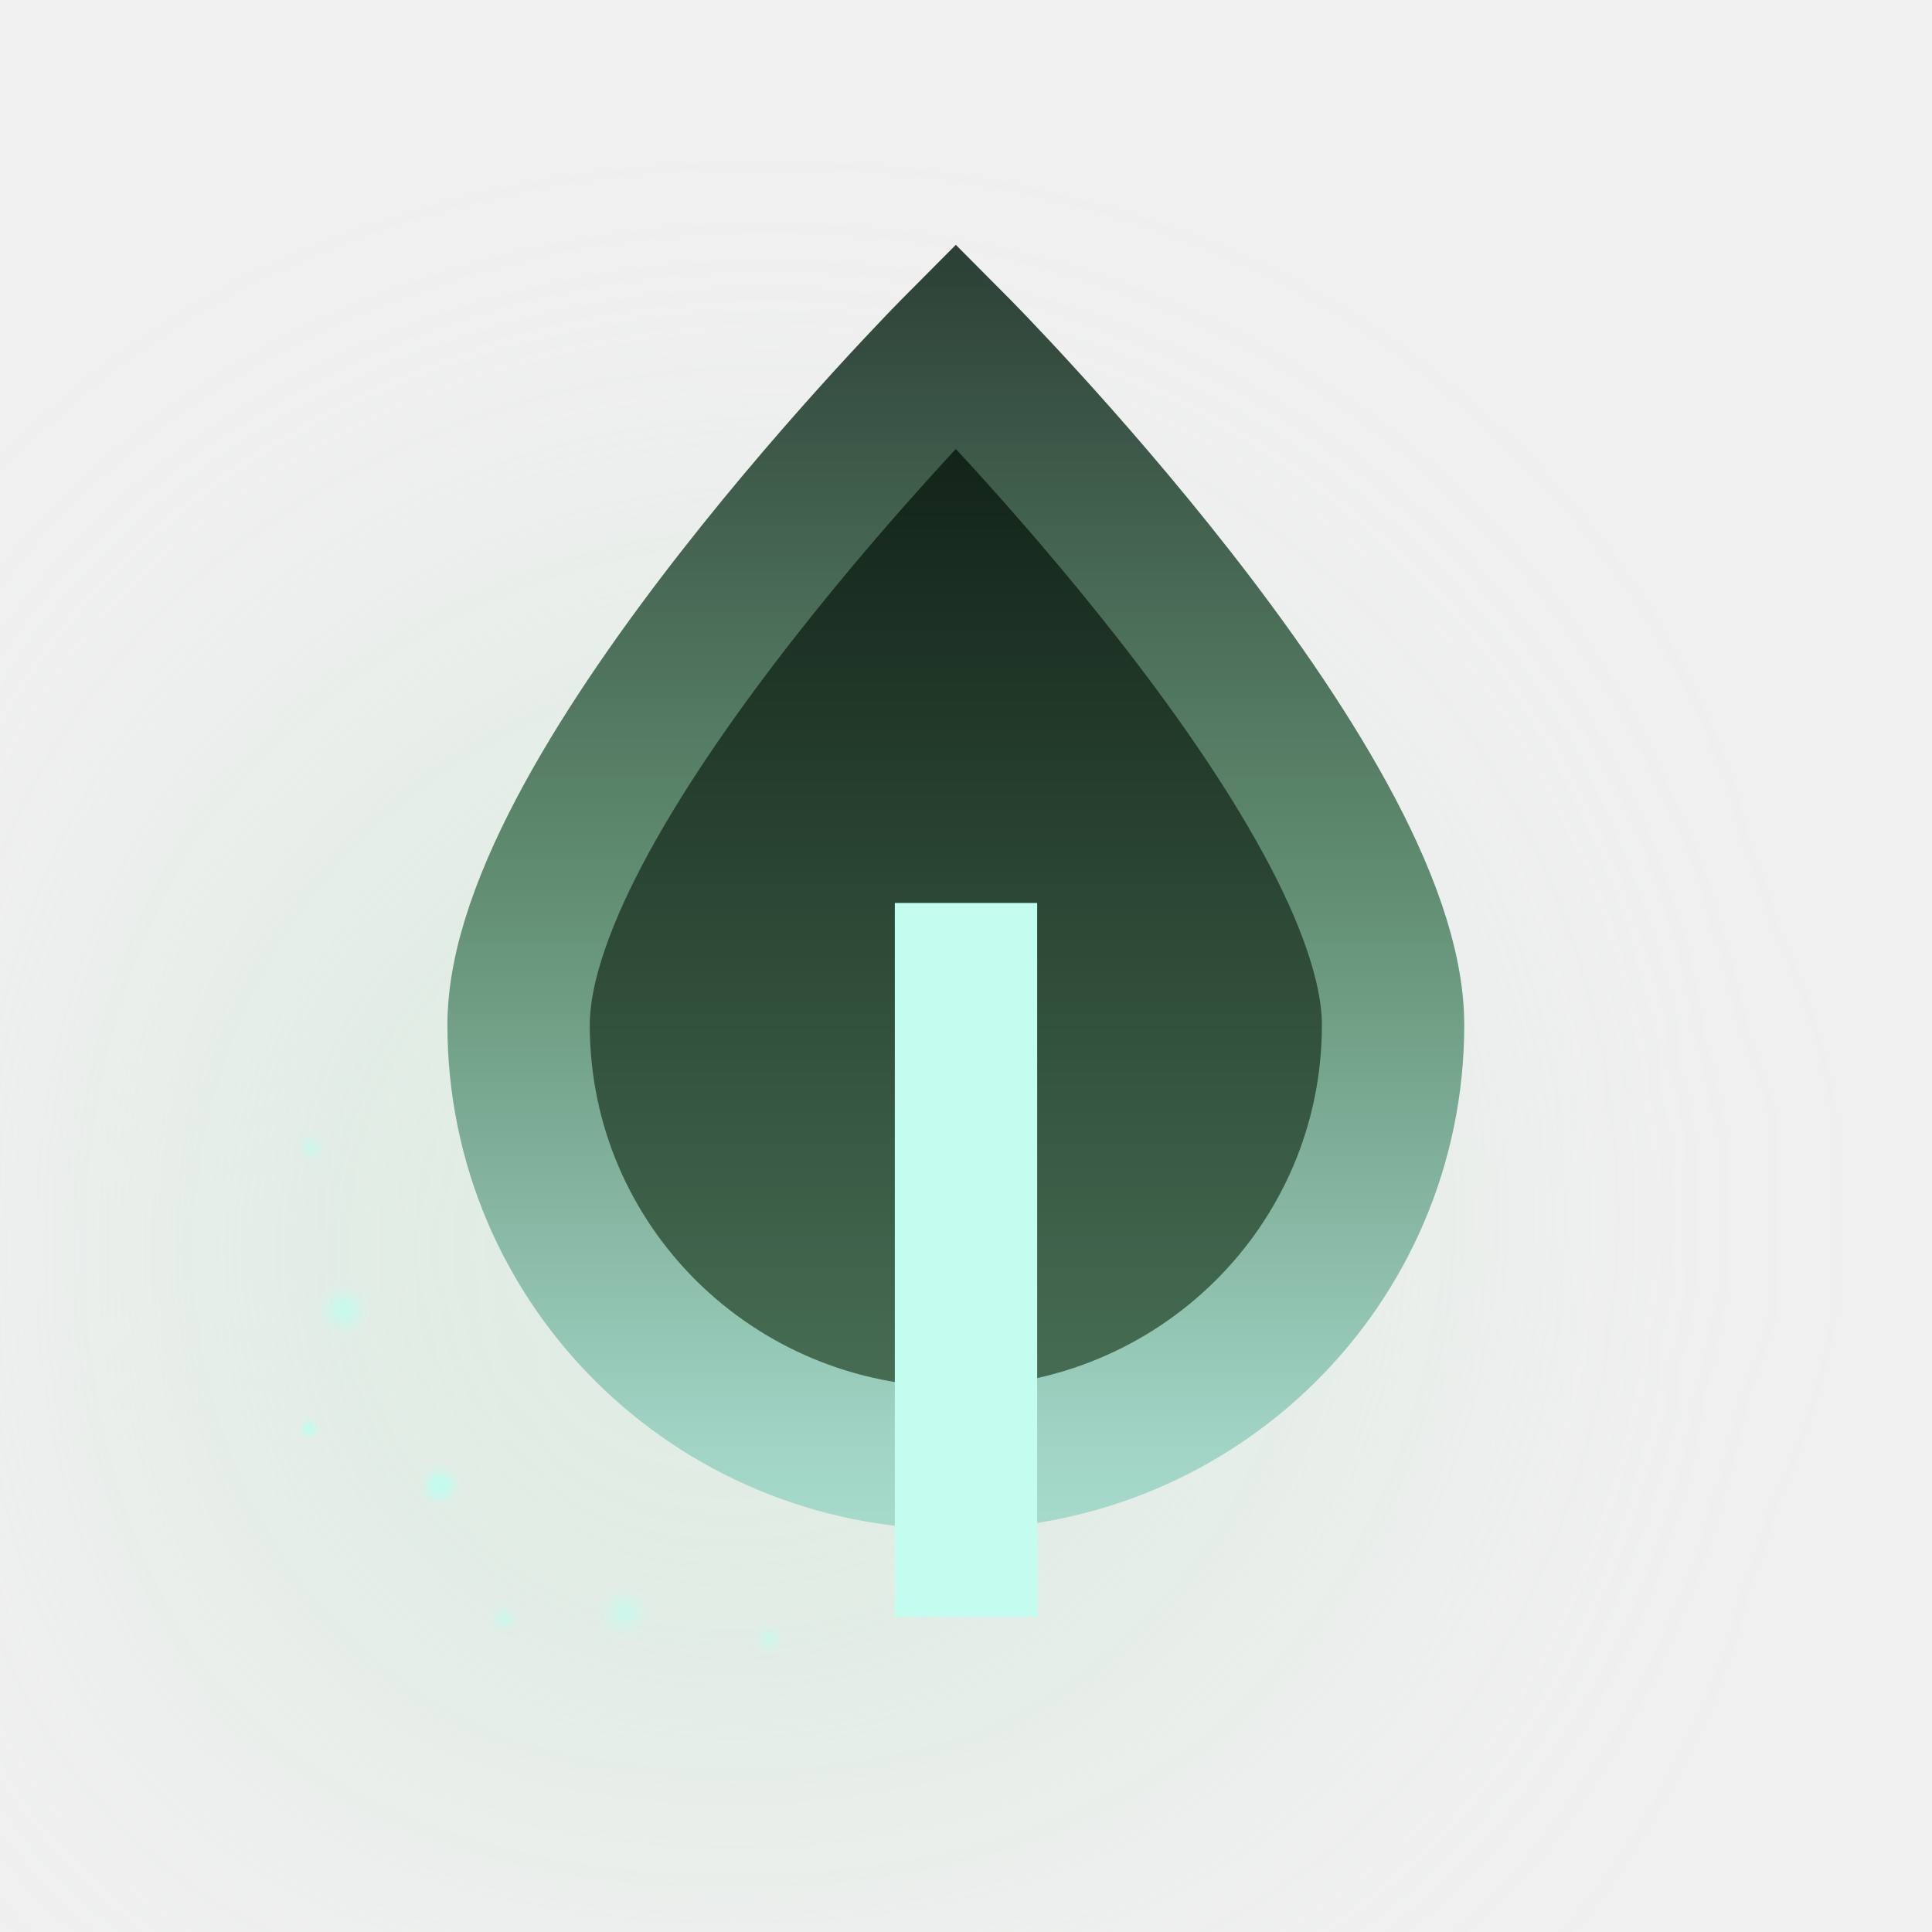
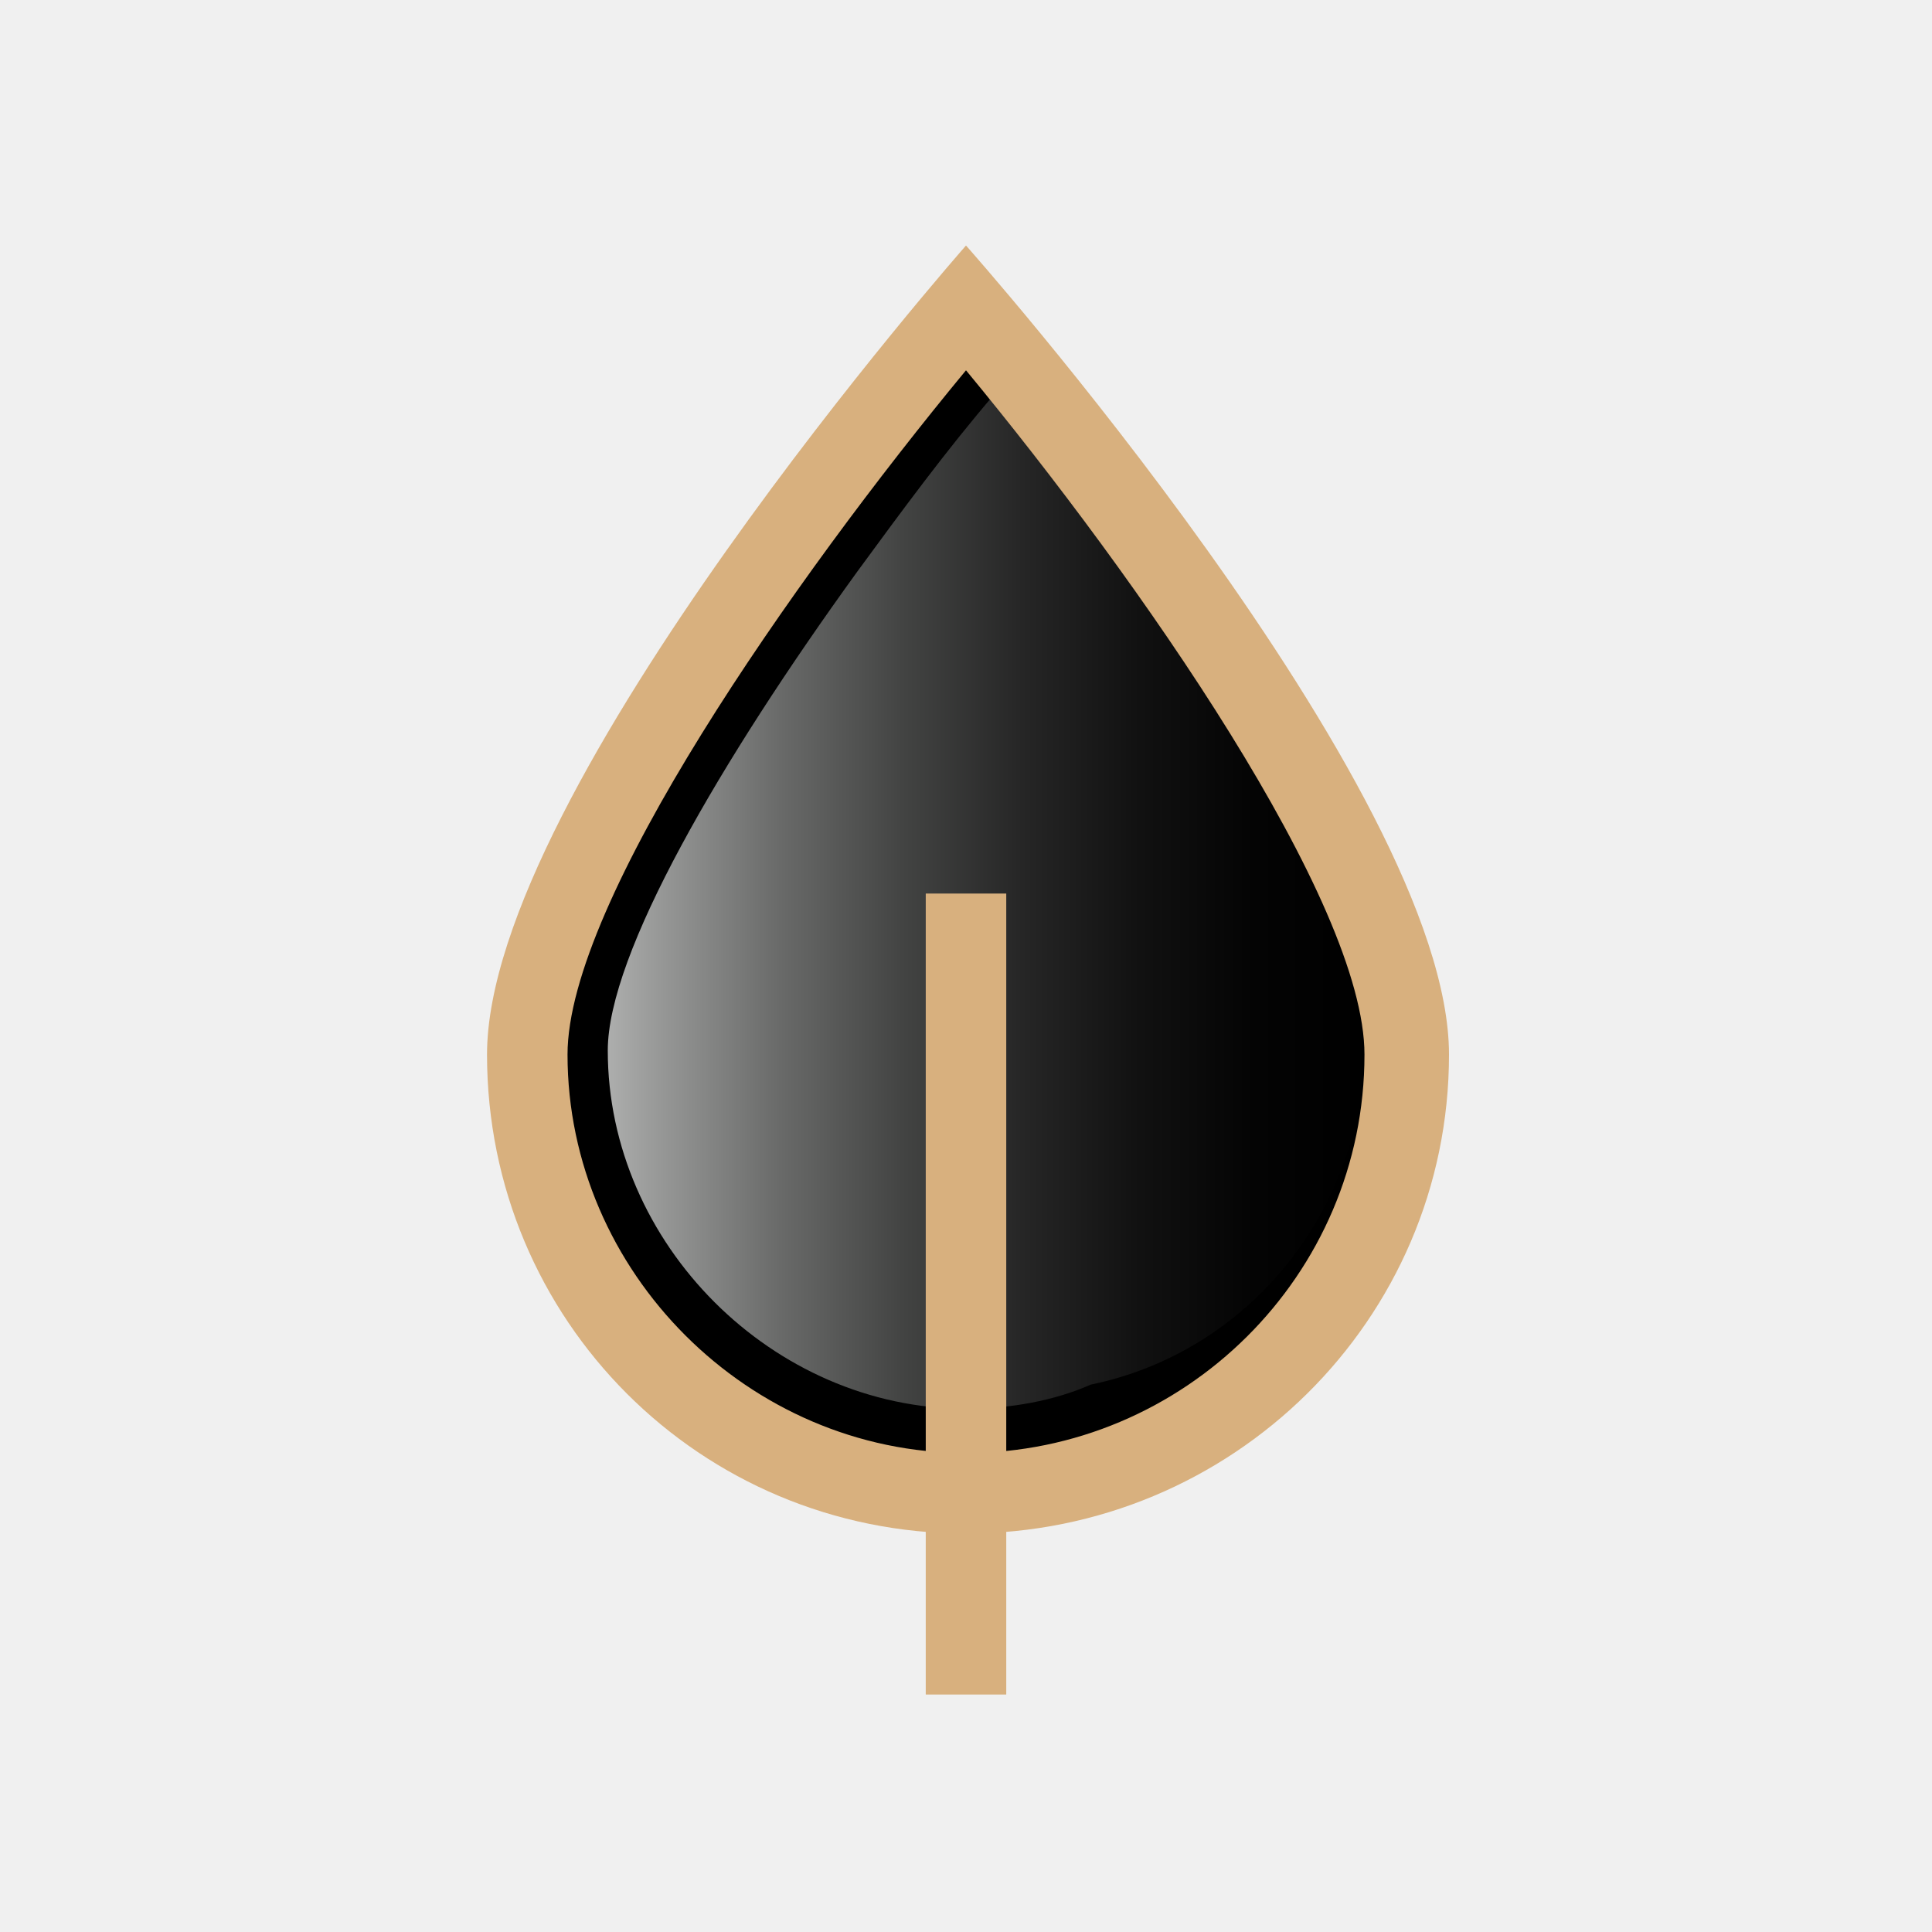
- <svg xmlns="http://www.w3.org/2000/svg" width="95" height="95" viewBox="0 0 95 95" fill="none">
-   <g clip-path="url(#clip0_628_3)">
-     <g filter="url(#filter0_f_628_3)">
-       <ellipse cx="36.861" cy="60.651" rx="32.5" ry="31.5" transform="rotate(-42.9699 36.8609 60.6511)" fill="#B7E2C5" fill-opacity="0.27" />
-     </g>
-     <g filter="url(#filter1_f_628_3)">
-       <circle cx="21.643" cy="73.047" r="0.55" transform="rotate(-55.281 21.6431 73.0473)" fill="#C1FBED" />
-     </g>
-     <g filter="url(#filter2_f_628_3)">
-       <circle cx="16.916" cy="64.417" r="0.55" transform="rotate(-55.281 16.9157 64.4168)" fill="#C1FBED" />
-     </g>
-     <g filter="url(#filter3_f_628_3)">
-       <circle cx="30.685" cy="79.312" r="0.55" transform="rotate(-55.281 30.6846 79.3119)" fill="#C1FBED" fill-opacity="0.8" />
-     </g>
-     <g filter="url(#filter4_f_628_3)">
-       <circle cx="15.209" cy="70.259" r="0.275" transform="rotate(-55.281 15.2087 70.2587)" fill="#C1FBED" />
-     </g>
-     <g filter="url(#filter5_f_628_3)">
-       <circle cx="15.304" cy="56.452" r="0.275" transform="rotate(-55.281 15.3044 56.4524)" fill="#C1FBED" />
-     </g>
-     <g filter="url(#filter6_f_628_3)">
-       <circle cx="24.805" cy="79.586" r="0.275" transform="rotate(-55.281 24.8054 79.5857)" fill="#C1FBED" />
-     </g>
-     <g filter="url(#filter7_f_628_3)">
-       <circle cx="37.797" cy="80.597" r="0.275" transform="rotate(-55.281 37.797 80.597)" fill="#C1FBED" />
-     </g>
-     <g filter="url(#filter8_f_628_3)">
-       <circle cx="21.643" cy="73.047" r="0.55" transform="rotate(-55.281 21.6433 73.0473)" fill="#C1FBED" />
-     </g>
-     <g filter="url(#filter9_f_628_3)">
-       <circle cx="16.916" cy="64.417" r="0.55" transform="rotate(-55.281 16.9158 64.4168)" fill="#C1FBED" />
-     </g>
-     <g filter="url(#filter10_f_628_3)">
-       <circle cx="30.685" cy="79.312" r="0.55" transform="rotate(-55.281 30.6848 79.3119)" fill="#C1FBED" fill-opacity="0.8" />
-     </g>
-     <g filter="url(#filter11_f_628_3)">
-       <circle cx="15.209" cy="70.259" r="0.275" transform="rotate(-55.281 15.2088 70.2587)" fill="#C1FBED" />
-     </g>
-     <g filter="url(#filter12_f_628_3)">
-       <circle cx="15.305" cy="56.452" r="0.275" transform="rotate(-55.281 15.3045 56.4524)" fill="#C1FBED" />
-     </g>
-     <g filter="url(#filter13_f_628_3)">
-       <circle cx="24.805" cy="79.586" r="0.275" transform="rotate(-55.281 24.8055 79.5857)" fill="#C1FBED" />
-     </g>
-     <g filter="url(#filter14_f_628_3)">
-       <circle cx="37.797" cy="80.597" r="0.275" transform="rotate(-55.281 37.7971 80.597)" fill="#C1FBED" />
-     </g>
-     <path d="M68.5 50.4C68.5 62.2 58.9 71.7 47 71.7C35.1 71.7 25.5 62.2 25.5 50.4C25.5 38.6 47 17 47 17C47 17 68.5 38.6 68.5 50.4Z" fill="url(#paint0_linear_628_3)" stroke="url(#paint1_linear_628_3)" stroke-width="7" stroke-miterlimit="10" />
-     <path d="M47.5 44.4V79.5" stroke="#C3FDEF" stroke-width="7" stroke-miterlimit="10" />
+ <svg xmlns="http://www.w3.org/2000/svg" width="48" height="48" viewBox="0 0 48 48" fill="none">
+   <path d="M24 36.6C18.4 36.6 13.6 31.8 13.6 26.2C13.6 22.4 19 14.5 23.6 8.9L24 8.4L24.4 8.9C29 14.5 34.4 22.4 34.4 26.2C34.4 31.9 29.8 36.6 24 36.6Z" fill="black" />
+   <path d="M24 9.2C28.3 14.4 33.9 22.4 33.9 26.2C33.9 31.7 29.4 36.1 24 36.1C18.6 36.1 14.1 31.6 14.1 26.2C14.1 22.4 19.7 14.4 24 9.2ZM24 7.6L23.2 8.5C21.5 10.5 13.1 21 13.1 26.1C13.1 32 18.1 37 24 37C30 37 34.9 32.1 34.9 26.1C34.9 21 26.5 10.5 24.8 8.5L24 7.6Z" fill="black" />
+   <mask id="mask0_1968_8328" style="mask-type:luminance" maskUnits="userSpaceOnUse" x="15" y="9" width="19" height="26">
+     <path d="M33.9 25.9C33.9 24.7 33.2 23 32.2 20.9C30.6 17.6 27.7 13.5 24.7 9.8C23.5 11.2 22.4 12.7 21.3 14.2C17.9 18.9 15.1 23.7 15.1 26.1C15.1 30.9 19.2 35 24 35C25.1 35 26.2 34.8 27.1 34.4C31 33.6 33.9 30.1 33.9 25.9Z" fill="white" />
+   </mask>
+   <g mask="url(#mask0_1968_8328)">
+     <path d="M33.9 6.1H15V38.1H33.9V6.1Z" fill="url(#paint0_linear_1968_8328)" />
  </g>
+   <path d="M24 9.2C28.3 14.4 33.9 22.4 33.9 26.2C33.9 31.7 29.4 36.1 24 36.1C18.6 36.1 14.1 31.6 14.1 26.2C14.1 22.4 19.7 14.4 24 9.2ZM24 6.1C24 6.1 12.1 19.6 12.1 26.2C12.1 32.8 17.4 38.1 24 38.1C30.6 38.1 36 32.8 36 26.2C36 19.6 24 6.1 24 6.1Z" fill="#D8B07E" />
+   <path d="M24 22.2V42.1" stroke-width="2" stroke-miterlimit="10" stroke="#D8B07E" />
  <defs>
-     <filter id="filter0_f_628_3" x="-25.179" y="-1.317" width="124.079" height="123.937" filterUnits="userSpaceOnUse" color-interpolation-filters="sRGB">
-       <feFlood flood-opacity="0" result="BackgroundImageFix" />
-       <feBlend mode="normal" in="SourceGraphic" in2="BackgroundImageFix" result="shape" />
-       <feGaussianBlur stdDeviation="15" result="effect1_foregroundBlur_628_3" />
-     </filter>
-     <filter id="filter1_f_628_3" x="20.543" y="71.947" width="2.2" height="2.2" filterUnits="userSpaceOnUse" color-interpolation-filters="sRGB">
-       <feFlood flood-opacity="0" result="BackgroundImageFix" />
-       <feBlend mode="normal" in="SourceGraphic" in2="BackgroundImageFix" result="shape" />
-       <feGaussianBlur stdDeviation="0.275" result="effect1_foregroundBlur_628_3" />
-     </filter>
-     <filter id="filter2_f_628_3" x="15.486" y="62.987" width="2.86" height="2.86" filterUnits="userSpaceOnUse" color-interpolation-filters="sRGB">
-       <feFlood flood-opacity="0" result="BackgroundImageFix" />
-       <feBlend mode="normal" in="SourceGraphic" in2="BackgroundImageFix" result="shape" />
-       <feGaussianBlur stdDeviation="0.44" result="effect1_foregroundBlur_628_3" />
-     </filter>
-     <filter id="filter3_f_628_3" x="29.255" y="77.882" width="2.86" height="2.86" filterUnits="userSpaceOnUse" color-interpolation-filters="sRGB">
-       <feFlood flood-opacity="0" result="BackgroundImageFix" />
-       <feBlend mode="normal" in="SourceGraphic" in2="BackgroundImageFix" result="shape" />
-       <feGaussianBlur stdDeviation="0.44" result="effect1_foregroundBlur_628_3" />
-     </filter>
-     <filter id="filter4_f_628_3" x="14.604" y="69.654" width="1.21" height="1.21" filterUnits="userSpaceOnUse" color-interpolation-filters="sRGB">
-       <feFlood flood-opacity="0" result="BackgroundImageFix" />
-       <feBlend mode="normal" in="SourceGraphic" in2="BackgroundImageFix" result="shape" />
-       <feGaussianBlur stdDeviation="0.165" result="effect1_foregroundBlur_628_3" />
-     </filter>
-     <filter id="filter5_f_628_3" x="14.479" y="55.627" width="1.65" height="1.65" filterUnits="userSpaceOnUse" color-interpolation-filters="sRGB">
-       <feFlood flood-opacity="0" result="BackgroundImageFix" />
-       <feBlend mode="normal" in="SourceGraphic" in2="BackgroundImageFix" result="shape" />
-       <feGaussianBlur stdDeviation="0.275" result="effect1_foregroundBlur_628_3" />
-     </filter>
-     <filter id="filter6_f_628_3" x="23.98" y="78.761" width="1.65" height="1.65" filterUnits="userSpaceOnUse" color-interpolation-filters="sRGB">
-       <feFlood flood-opacity="0" result="BackgroundImageFix" />
-       <feBlend mode="normal" in="SourceGraphic" in2="BackgroundImageFix" result="shape" />
-       <feGaussianBlur stdDeviation="0.275" result="effect1_foregroundBlur_628_3" />
-     </filter>
-     <filter id="filter7_f_628_3" x="36.972" y="79.772" width="1.65" height="1.65" filterUnits="userSpaceOnUse" color-interpolation-filters="sRGB">
-       <feFlood flood-opacity="0" result="BackgroundImageFix" />
-       <feBlend mode="normal" in="SourceGraphic" in2="BackgroundImageFix" result="shape" />
-       <feGaussianBlur stdDeviation="0.275" result="effect1_foregroundBlur_628_3" />
-     </filter>
-     <filter id="filter8_f_628_3" x="20.543" y="71.947" width="2.2" height="2.2" filterUnits="userSpaceOnUse" color-interpolation-filters="sRGB">
-       <feFlood flood-opacity="0" result="BackgroundImageFix" />
-       <feBlend mode="normal" in="SourceGraphic" in2="BackgroundImageFix" result="shape" />
-       <feGaussianBlur stdDeviation="0.275" result="effect1_foregroundBlur_628_3" />
-     </filter>
-     <filter id="filter9_f_628_3" x="15.486" y="62.987" width="2.86" height="2.86" filterUnits="userSpaceOnUse" color-interpolation-filters="sRGB">
-       <feFlood flood-opacity="0" result="BackgroundImageFix" />
-       <feBlend mode="normal" in="SourceGraphic" in2="BackgroundImageFix" result="shape" />
-       <feGaussianBlur stdDeviation="0.44" result="effect1_foregroundBlur_628_3" />
-     </filter>
-     <filter id="filter10_f_628_3" x="29.255" y="77.882" width="2.86" height="2.86" filterUnits="userSpaceOnUse" color-interpolation-filters="sRGB">
-       <feFlood flood-opacity="0" result="BackgroundImageFix" />
-       <feBlend mode="normal" in="SourceGraphic" in2="BackgroundImageFix" result="shape" />
-       <feGaussianBlur stdDeviation="0.44" result="effect1_foregroundBlur_628_3" />
-     </filter>
-     <filter id="filter11_f_628_3" x="14.604" y="69.654" width="1.21" height="1.21" filterUnits="userSpaceOnUse" color-interpolation-filters="sRGB">
-       <feFlood flood-opacity="0" result="BackgroundImageFix" />
-       <feBlend mode="normal" in="SourceGraphic" in2="BackgroundImageFix" result="shape" />
-       <feGaussianBlur stdDeviation="0.165" result="effect1_foregroundBlur_628_3" />
-     </filter>
-     <filter id="filter12_f_628_3" x="14.479" y="55.627" width="1.65" height="1.65" filterUnits="userSpaceOnUse" color-interpolation-filters="sRGB">
-       <feFlood flood-opacity="0" result="BackgroundImageFix" />
-       <feBlend mode="normal" in="SourceGraphic" in2="BackgroundImageFix" result="shape" />
-       <feGaussianBlur stdDeviation="0.275" result="effect1_foregroundBlur_628_3" />
-     </filter>
-     <filter id="filter13_f_628_3" x="23.98" y="78.761" width="1.65" height="1.65" filterUnits="userSpaceOnUse" color-interpolation-filters="sRGB">
-       <feFlood flood-opacity="0" result="BackgroundImageFix" />
-       <feBlend mode="normal" in="SourceGraphic" in2="BackgroundImageFix" result="shape" />
-       <feGaussianBlur stdDeviation="0.275" result="effect1_foregroundBlur_628_3" />
-     </filter>
-     <filter id="filter14_f_628_3" x="36.972" y="79.772" width="1.65" height="1.65" filterUnits="userSpaceOnUse" color-interpolation-filters="sRGB">
-       <feFlood flood-opacity="0" result="BackgroundImageFix" />
-       <feBlend mode="normal" in="SourceGraphic" in2="BackgroundImageFix" result="shape" />
-       <feGaussianBlur stdDeviation="0.275" result="effect1_foregroundBlur_628_3" />
-     </filter>
-     <linearGradient id="paint0_linear_628_3" x1="47" y1="17" x2="47" y2="71.7" gradientUnits="userSpaceOnUse">
-       <stop stop-color="#0D1B12" />
-       <stop offset="1" stop-color="#4A7358" />
+     <linearGradient id="paint0_linear_1968_8328" x1="14.984" y1="22.073" x2="33.875" y2="22.073" gradientUnits="userSpaceOnUse">
+       <stop stop-color="#AFB0AF" />
+       <stop offset="0.074" stop-color="#979897" />
+       <stop offset="0.233" stop-color="#696A69" />
+       <stop offset="0.393" stop-color="#434443" />
+       <stop offset="0.551" stop-color="#262626" />
+       <stop offset="0.706" stop-color="#111111" />
+       <stop offset="0.857" stop-color="#040404" />
+       <stop offset="1" />
    </linearGradient>
-     <linearGradient id="paint1_linear_628_3" x1="47" y1="3.5" x2="47" y2="109.5" gradientUnits="userSpaceOnUse">
-       <stop offset="0.038" stop-color="#24342C" />
-       <stop offset="0.374" stop-color="#608D71" />
-       <stop offset="0.633" stop-color="#A0D3C4" />
-       <stop offset="0.901" stop-color="#C3FDEF" />
-     </linearGradient>
-     <clipPath id="clip0_628_3">
-       <rect width="95" height="95" fill="white" />
-     </clipPath>
  </defs>
</svg>
